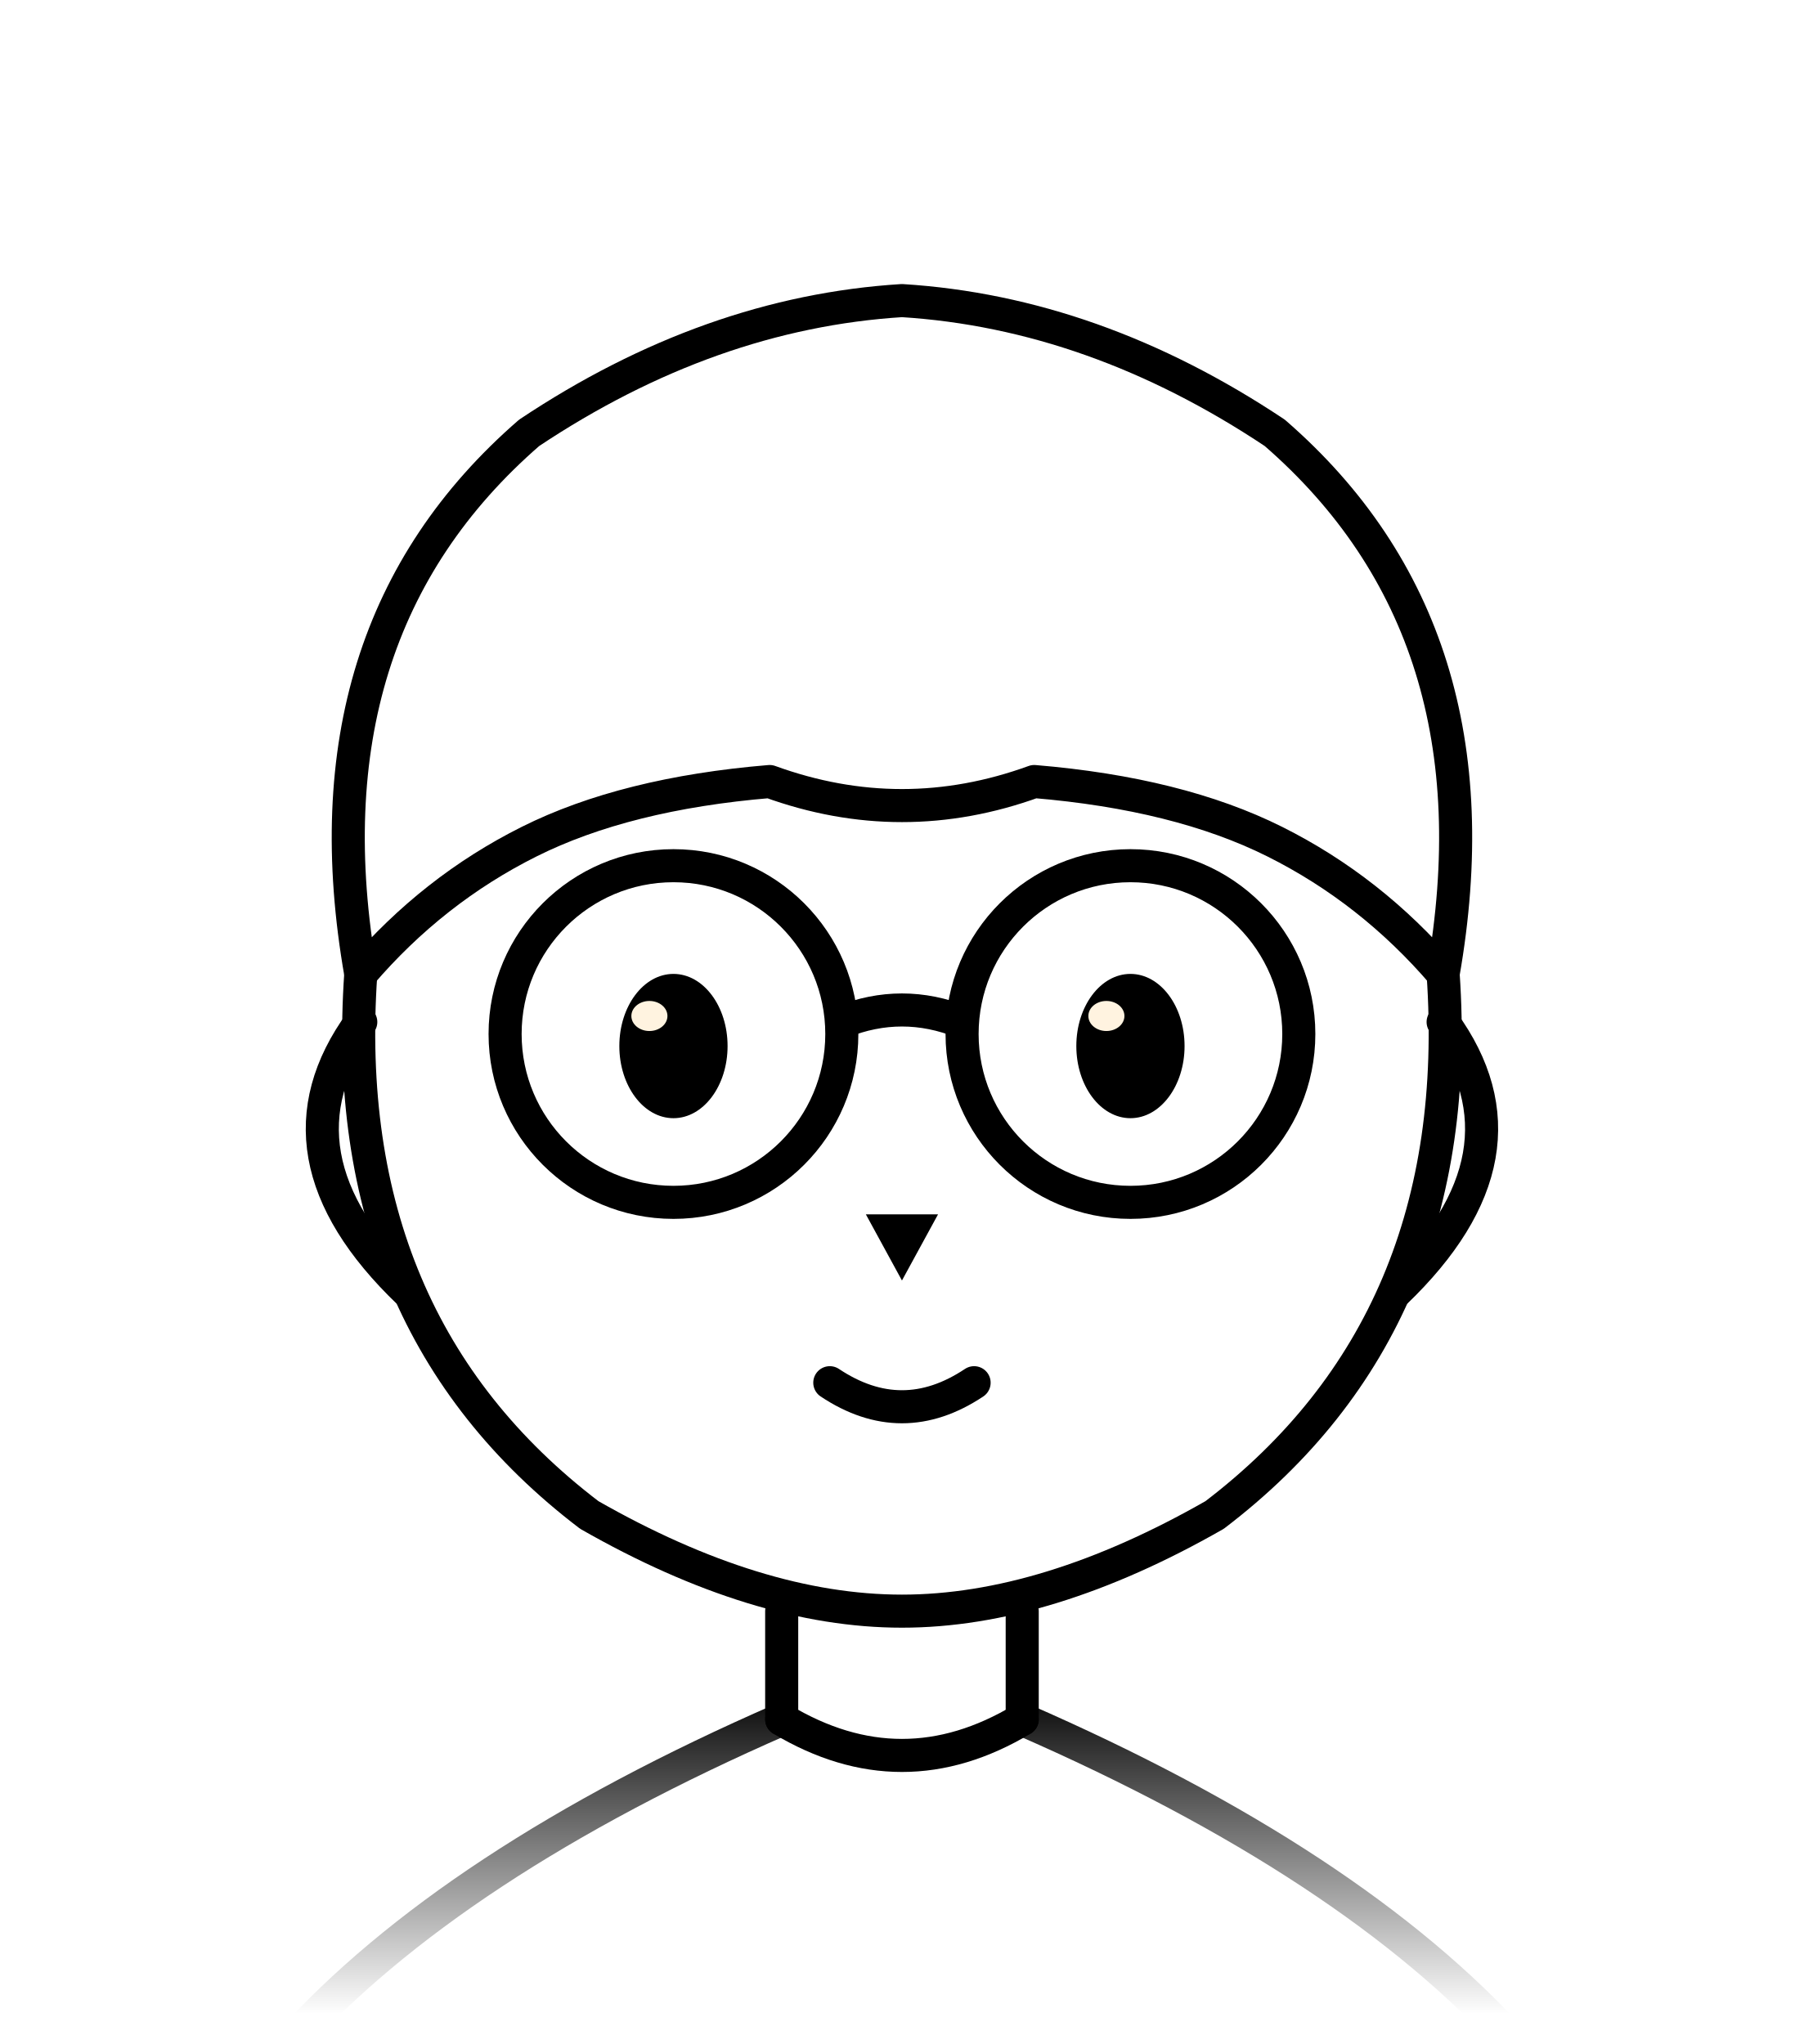
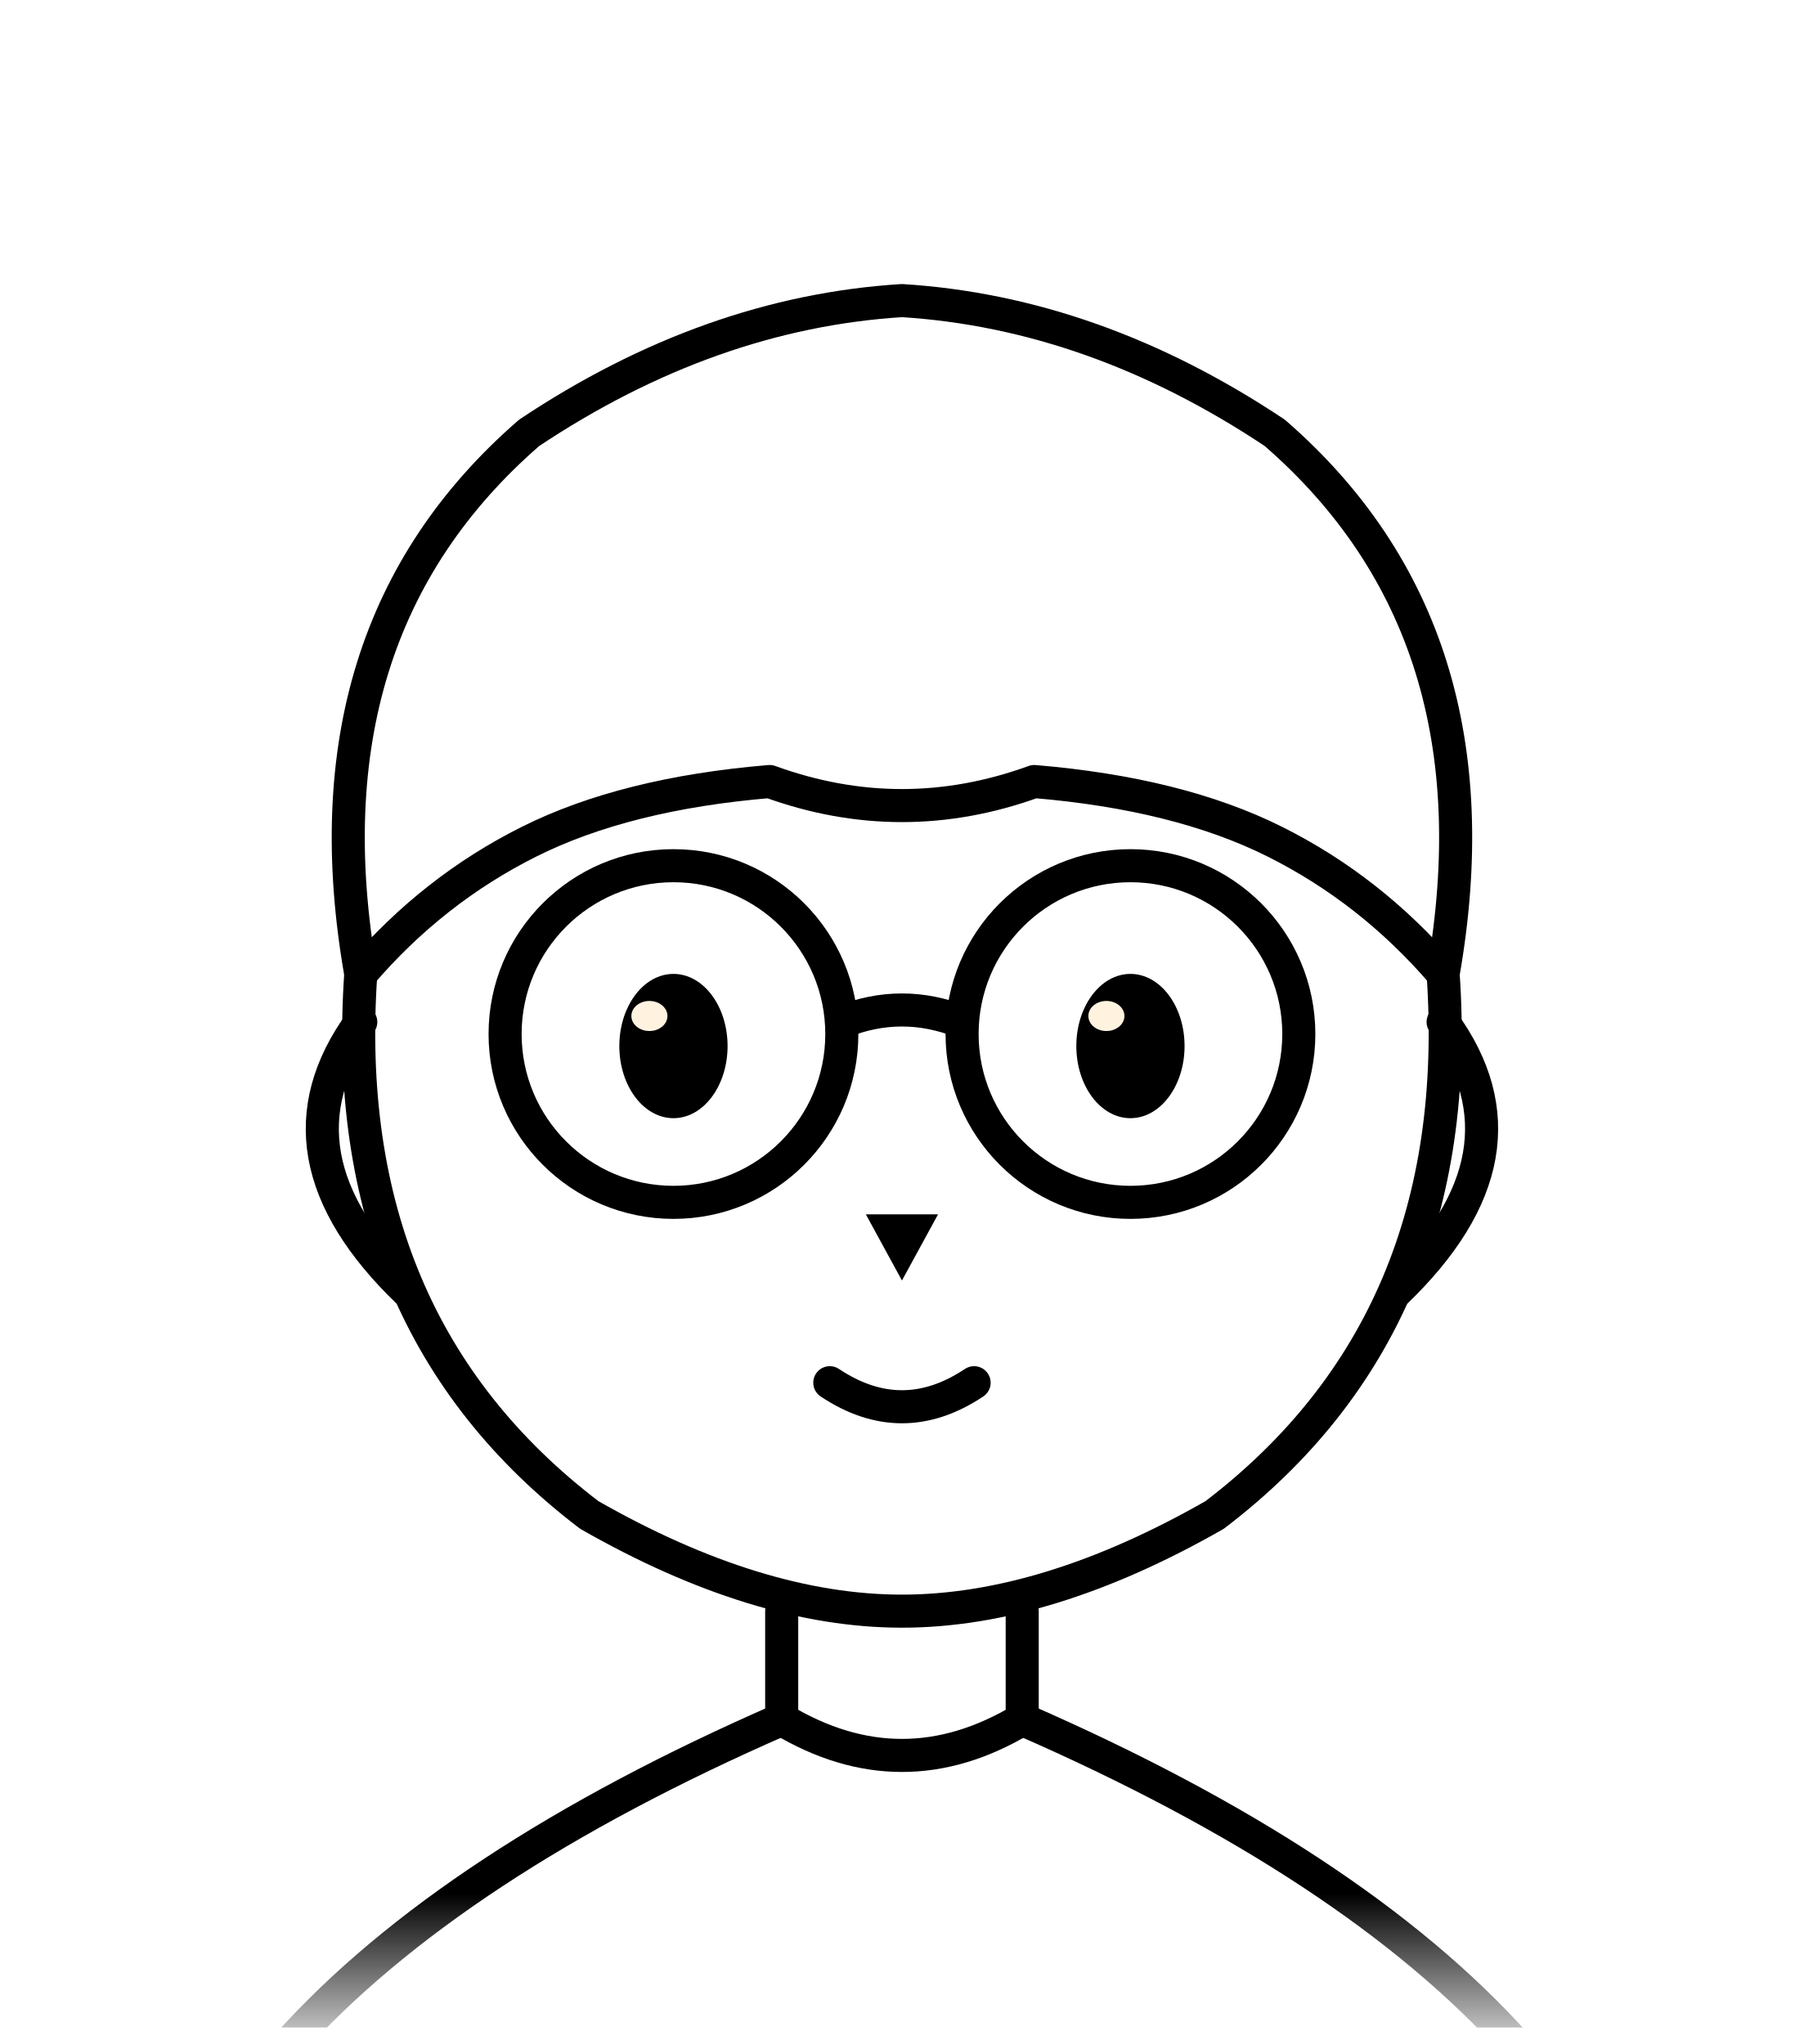
<svg xmlns="http://www.w3.org/2000/svg" viewBox="0 0 300 340" fill="none" stroke="currentColor" stroke-width="5.5" stroke-linecap="round" stroke-linejoin="round">
  <defs>
-     <linearGradient id="shirtFade" x1="0" y1="280" x2="0" y2="335" gradientUnits="userSpaceOnUse">
+     <linearGradient id="shirtFade" x1="0" y1="315" x2="0" y2="345" gradientUnits="userSpaceOnUse">
      <stop offset="0" stop-color="white" />
      <stop offset="1" stop-color="black" />
    </linearGradient>
    <mask id="shirtMask">
      <rect x="0" y="0" width="300" height="340" fill="url(#shirtFade)" />
    </mask>
  </defs>
  <path d="M 60 162            Q 56 220 98 252            Q 126 268 150 268            Q 174 268 202 252            Q 244 220 240 162" />
  <path d="M 60 162            Q 50 105 88 72            Q 118 52 150 50            Q 182 52 212 72            Q 250 105 240 162            Q 228 148 212 140            Q 196 132 172 130            Q 150 138 128 130            Q 104 132 88 140            Q 72 148 60 162 Z" />
  <path d="M 60 170 Q 44 192 68 215" />
  <path d="M 240 170 Q 256 192 232 215" />
  <circle cx="112" cy="172" r="28" />
  <circle cx="188" cy="172" r="28" />
  <path d="M 140 170 Q 150 166 160 170" />
  <ellipse cx="112" cy="174" rx="9" ry="12" fill="currentColor" stroke="none" />
  <ellipse cx="188" cy="174" rx="9" ry="12" fill="currentColor" stroke="none" />
  <ellipse cx="108" cy="169" rx="3" ry="2.5" fill="#FFF3E0" stroke="none" />
  <ellipse cx="184" cy="169" rx="3" ry="2.5" fill="#FFF3E0" stroke="none" />
  <path d="M 144 202 L 156 202 L 150 213 Z" fill="currentColor" stroke="none" />
  <path d="M 138 230 Q 150 238 162 230" />
  <path d="M 130 268 L 130 286" />
  <path d="M 170 268 L 170 286" />
  <path d="M 130 286 Q 150 298 170 286" />
  <g mask="url(#shirtMask)">
    <path d="M 130 286 Q 75 310 48 340" />
    <path d="M 170 286 Q 225 310 252 340" />
  </g>
</svg>
